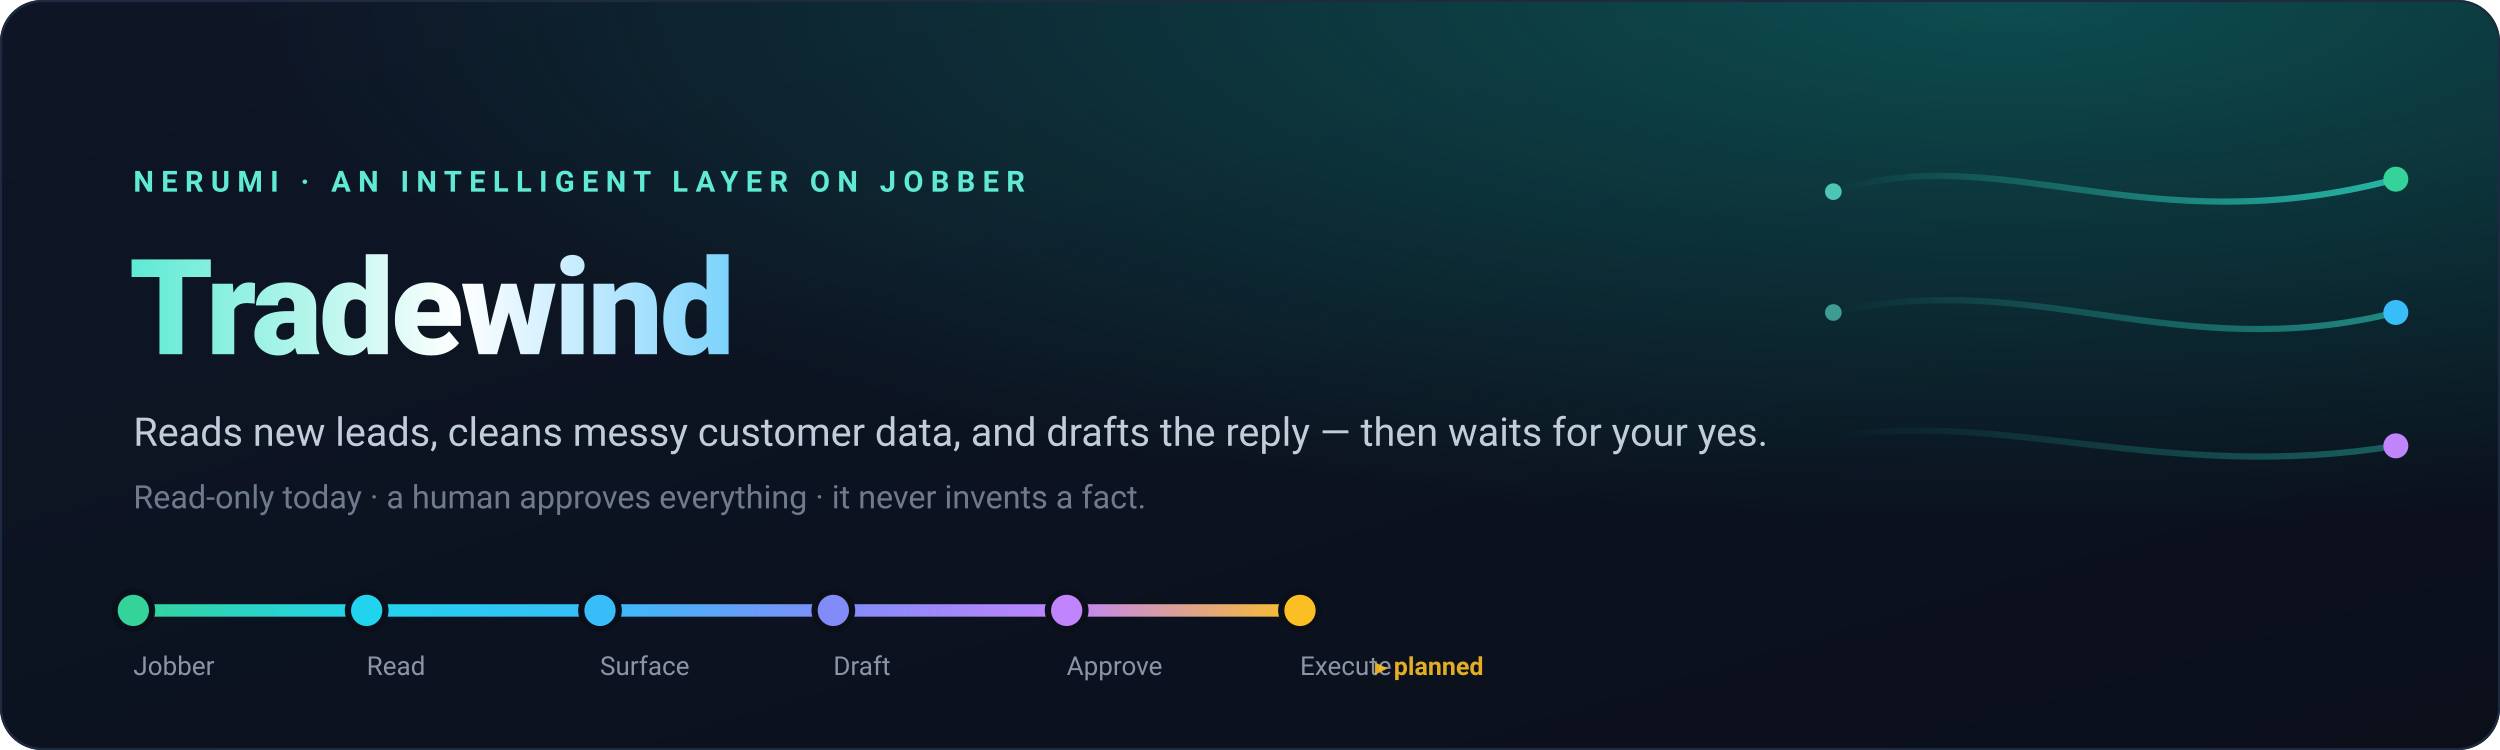
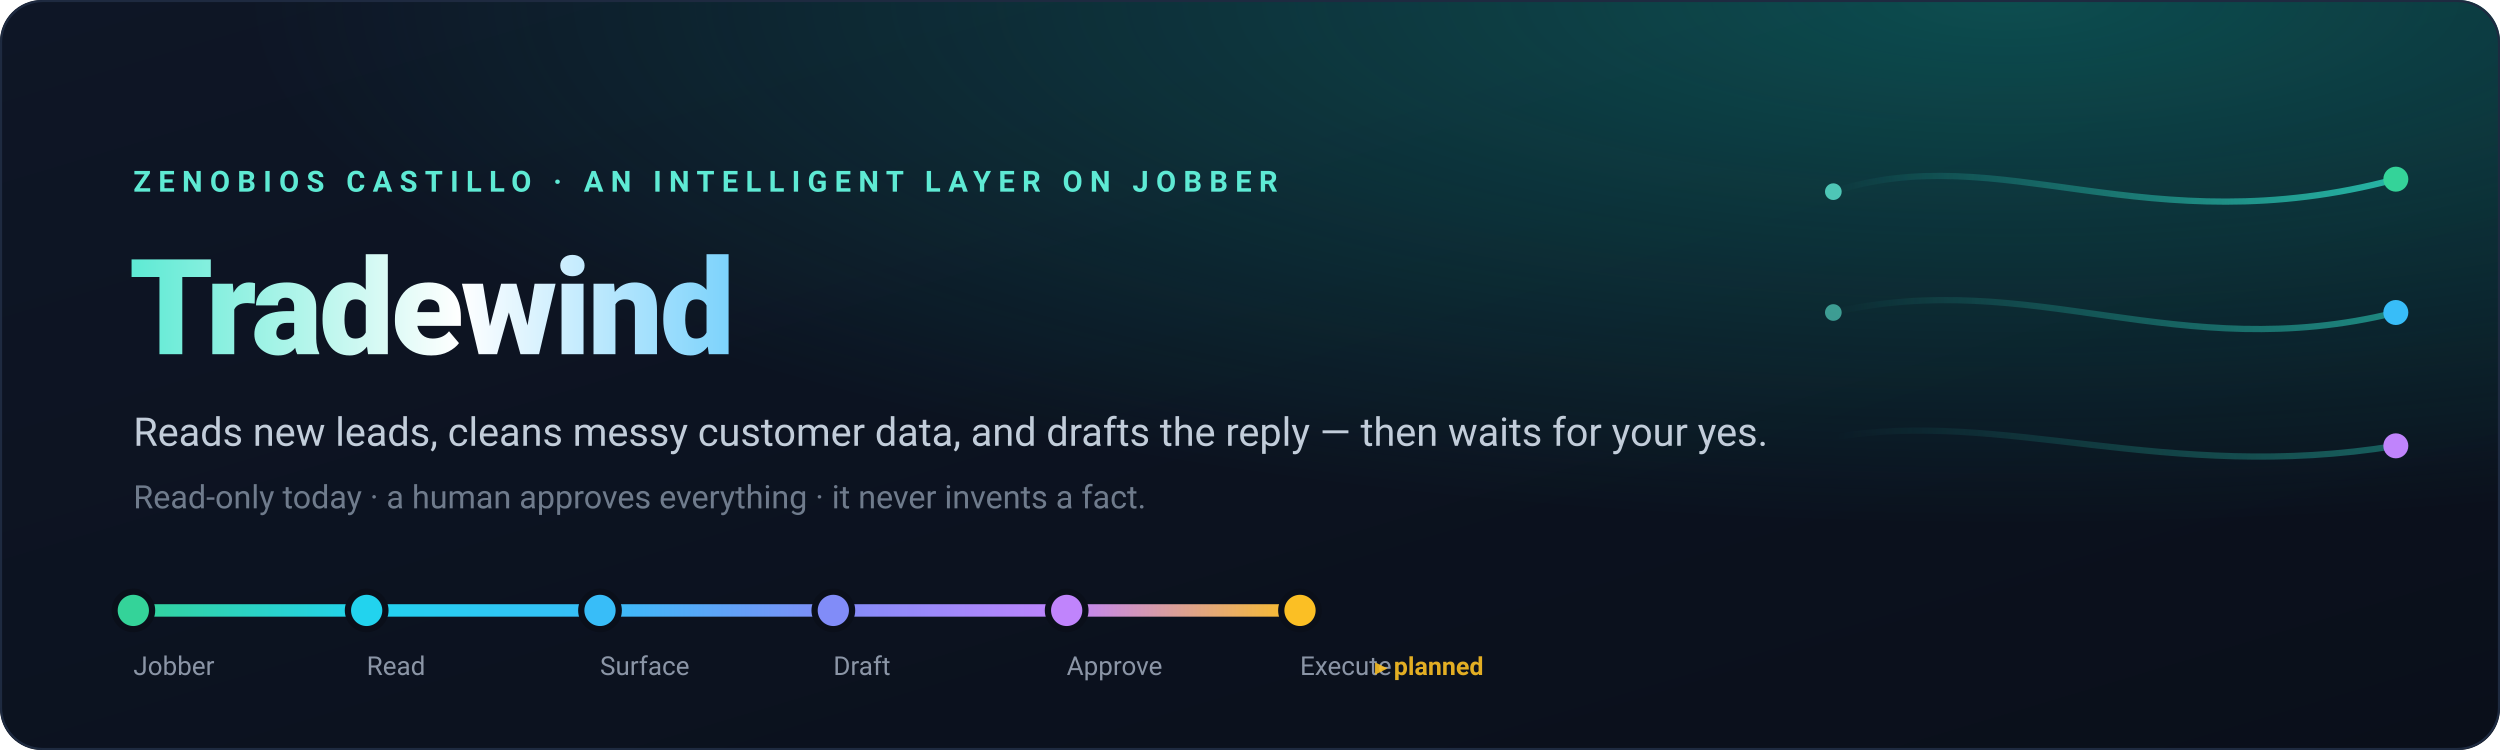
<svg xmlns="http://www.w3.org/2000/svg" viewBox="0 0 1200 360" width="1200" height="360" font-family="-apple-system, BlinkMacSystemFont, 'Segoe UI', Roboto, Helvetica, Arial, sans-serif">
  <defs>
    <linearGradient id="bg" x1="0" y1="0" x2="1" y2="1">
      <stop offset="0" stop-color="#0e1626" />
      <stop offset="1" stop-color="#0a0f1a" />
    </linearGradient>
    <linearGradient id="title" x1="0" y1="0" x2="1" y2="0">
      <stop offset="0" stop-color="#5eead4" />
      <stop offset="0.55" stop-color="#ffffff" />
      <stop offset="1" stop-color="#7dd3fc" />
    </linearGradient>
    <linearGradient id="spectrum" x1="0" y1="0" x2="1" y2="0">
      <stop offset="0" stop-color="#34d399" />
      <stop offset="0.2" stop-color="#22d3ee" />
      <stop offset="0.4" stop-color="#38bdf8" />
      <stop offset="0.6" stop-color="#818cf8" />
      <stop offset="0.8" stop-color="#c084fc" />
      <stop offset="1" stop-color="#fbbf24" />
    </linearGradient>
    <linearGradient id="wind" x1="0" y1="0" x2="1" y2="0">
      <stop offset="0" stop-color="#2dd4bf" stop-opacity="0" />
      <stop offset="1" stop-color="#2dd4bf" stop-opacity="0.95" />
    </linearGradient>
    <radialGradient id="glow" cx="0.8" cy="0" r="0.7">
      <stop offset="0" stop-color="#0d9488" stop-opacity="0.45" />
      <stop offset="1" stop-color="#0d9488" stop-opacity="0" />
    </radialGradient>
  </defs>
  <rect width="1200" height="360" rx="20" fill="url(#bg)" />
  <rect width="1200" height="360" rx="20" fill="url(#glow)" />
  <rect x="0.5" y="0.5" width="1199" height="359" rx="20" fill="none" stroke="#1e2a40" stroke-width="1" />
  <g fill="none" stroke-linecap="round">
    <path d="M880,92 C960,66 1030,118 1150,86" stroke="url(#wind)" stroke-width="3" opacity="0.85" />
    <path d="M880,150 C975,128 1045,176 1150,150" stroke="url(#wind)" stroke-width="3" opacity="0.6" />
    <path d="M880,210 C960,196 1040,232 1150,214" stroke="url(#wind)" stroke-width="3" opacity="0.4" />
  </g>
  <g>
    <circle cx="1150" cy="86" r="6" fill="#34d399" />
    <circle cx="1150" cy="150" r="6" fill="#38bdf8" />
    <circle cx="1150" cy="214" r="6" fill="#c084fc" />
    <circle cx="880" cy="92" r="4" fill="#5eead4" opacity="0.8" />
    <circle cx="880" cy="150" r="4" fill="#5eead4" opacity="0.6" />
  </g>
-   <text x="64" y="92" fill="#5eead4" font-size="14" font-weight="700" letter-spacing="3.5">NERUMI · AN INTELLIGENT LAYER ON JOBBER</text>
+   <text x="64" y="92" fill="#5eead4" font-size="14" font-weight="700" letter-spacing="3.5">ZENOBIOS CASTILLO · AN INTELLIGENT LAYER ON JOBBER</text>
  <text x="62" y="170" fill="url(#title)" font-size="64" font-weight="800" letter-spacing="-1.5">Tradewind</text>
  <text x="64" y="214" fill="#c2cdda" font-size="19">Reads new leads, cleans messy customer data, and drafts the reply — then waits for your yes.</text>
  <text x="64" y="244" fill="#6f7b8c" font-size="15.5">Read-only today · a human approves everything · it never invents a fact.</text>
  <rect x="64" y="290" width="560" height="6" rx="3" fill="url(#spectrum)" />
  <g stroke="#0a0f1a" stroke-width="3">
    <circle cx="64" cy="293" r="9" fill="#34d399" />
    <circle cx="176" cy="293" r="9" fill="#22d3ee" />
    <circle cx="288" cy="293" r="9" fill="#38bdf8" />
    <circle cx="400" cy="293" r="9" fill="#818cf8" />
    <circle cx="512" cy="293" r="9" fill="#c084fc" />
    <circle cx="624" cy="293" r="9" fill="#fbbf24" />
  </g>
  <g fill="#8b95a6" font-size="12.5">
    <text x="64" y="324">Jobber</text>
    <text x="176" y="324">Read</text>
    <text x="288" y="324">Surface</text>
    <text x="400" y="324">Draft</text>
    <text x="512" y="324">Approve</text>
    <text x="624" y="324">Execute</text>
  </g>
  <text x="660" y="324" fill="#fbbf24" font-size="12" font-weight="600" opacity="0.9">▸ planned</text>
</svg>
